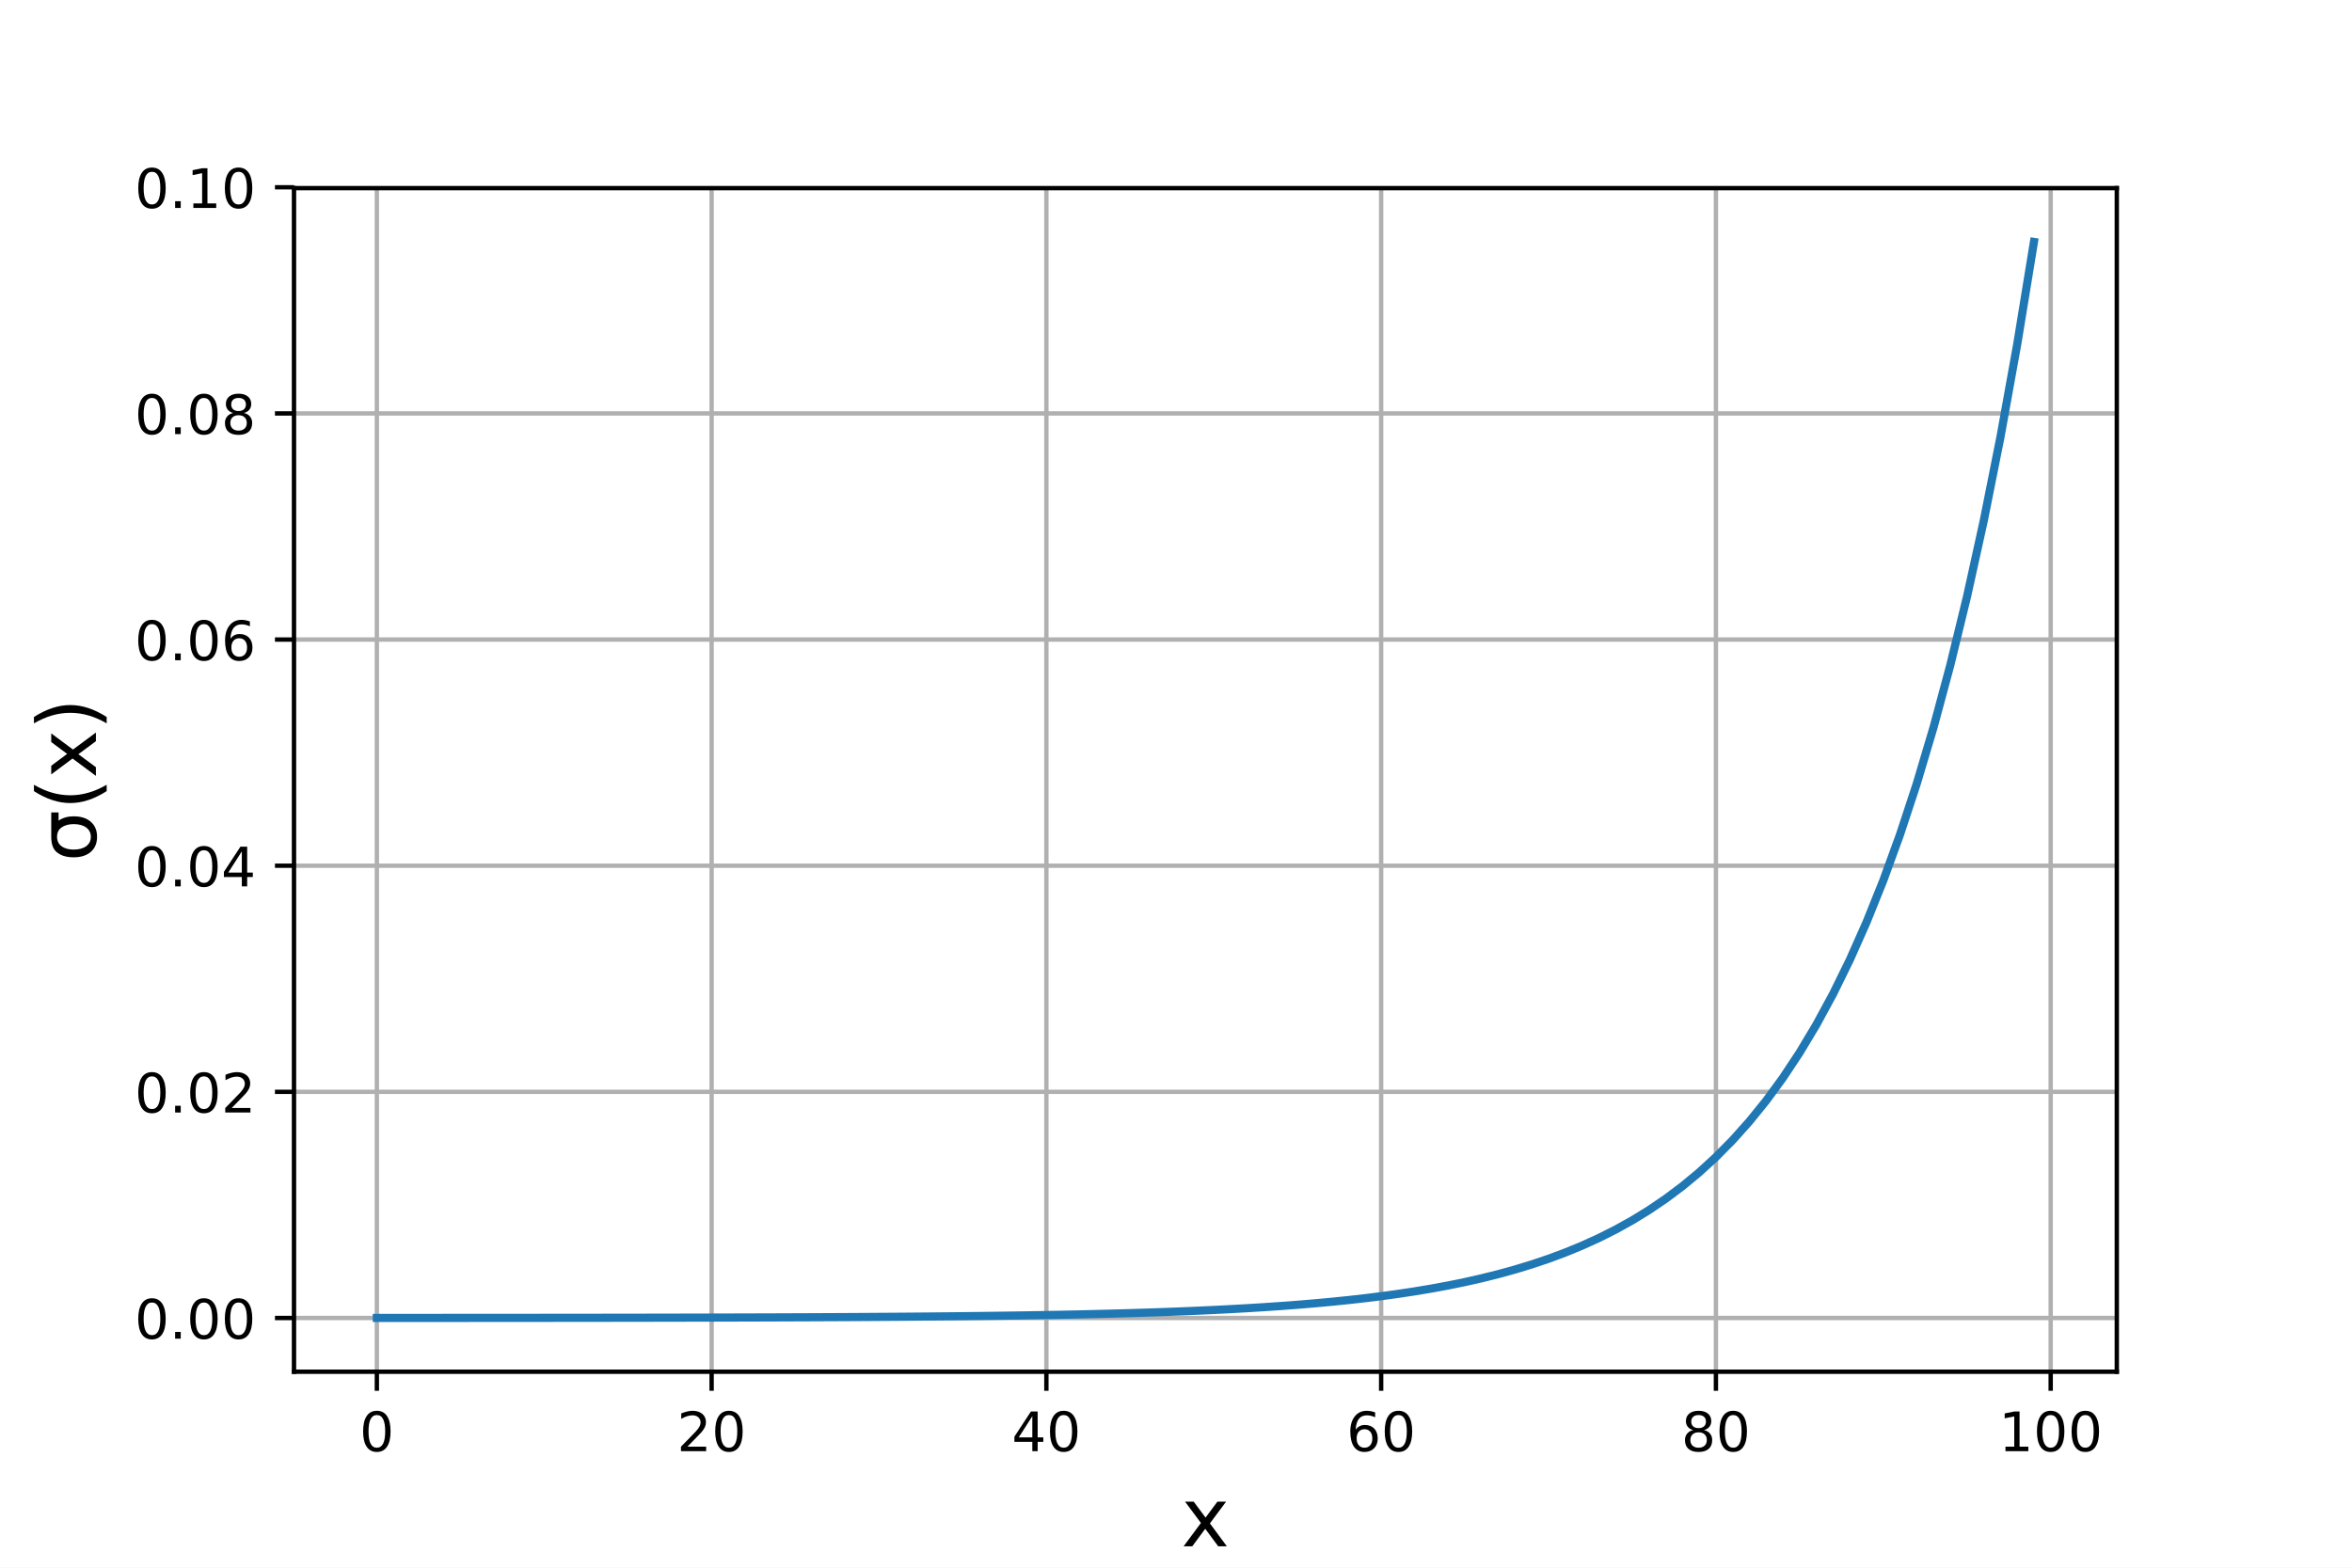
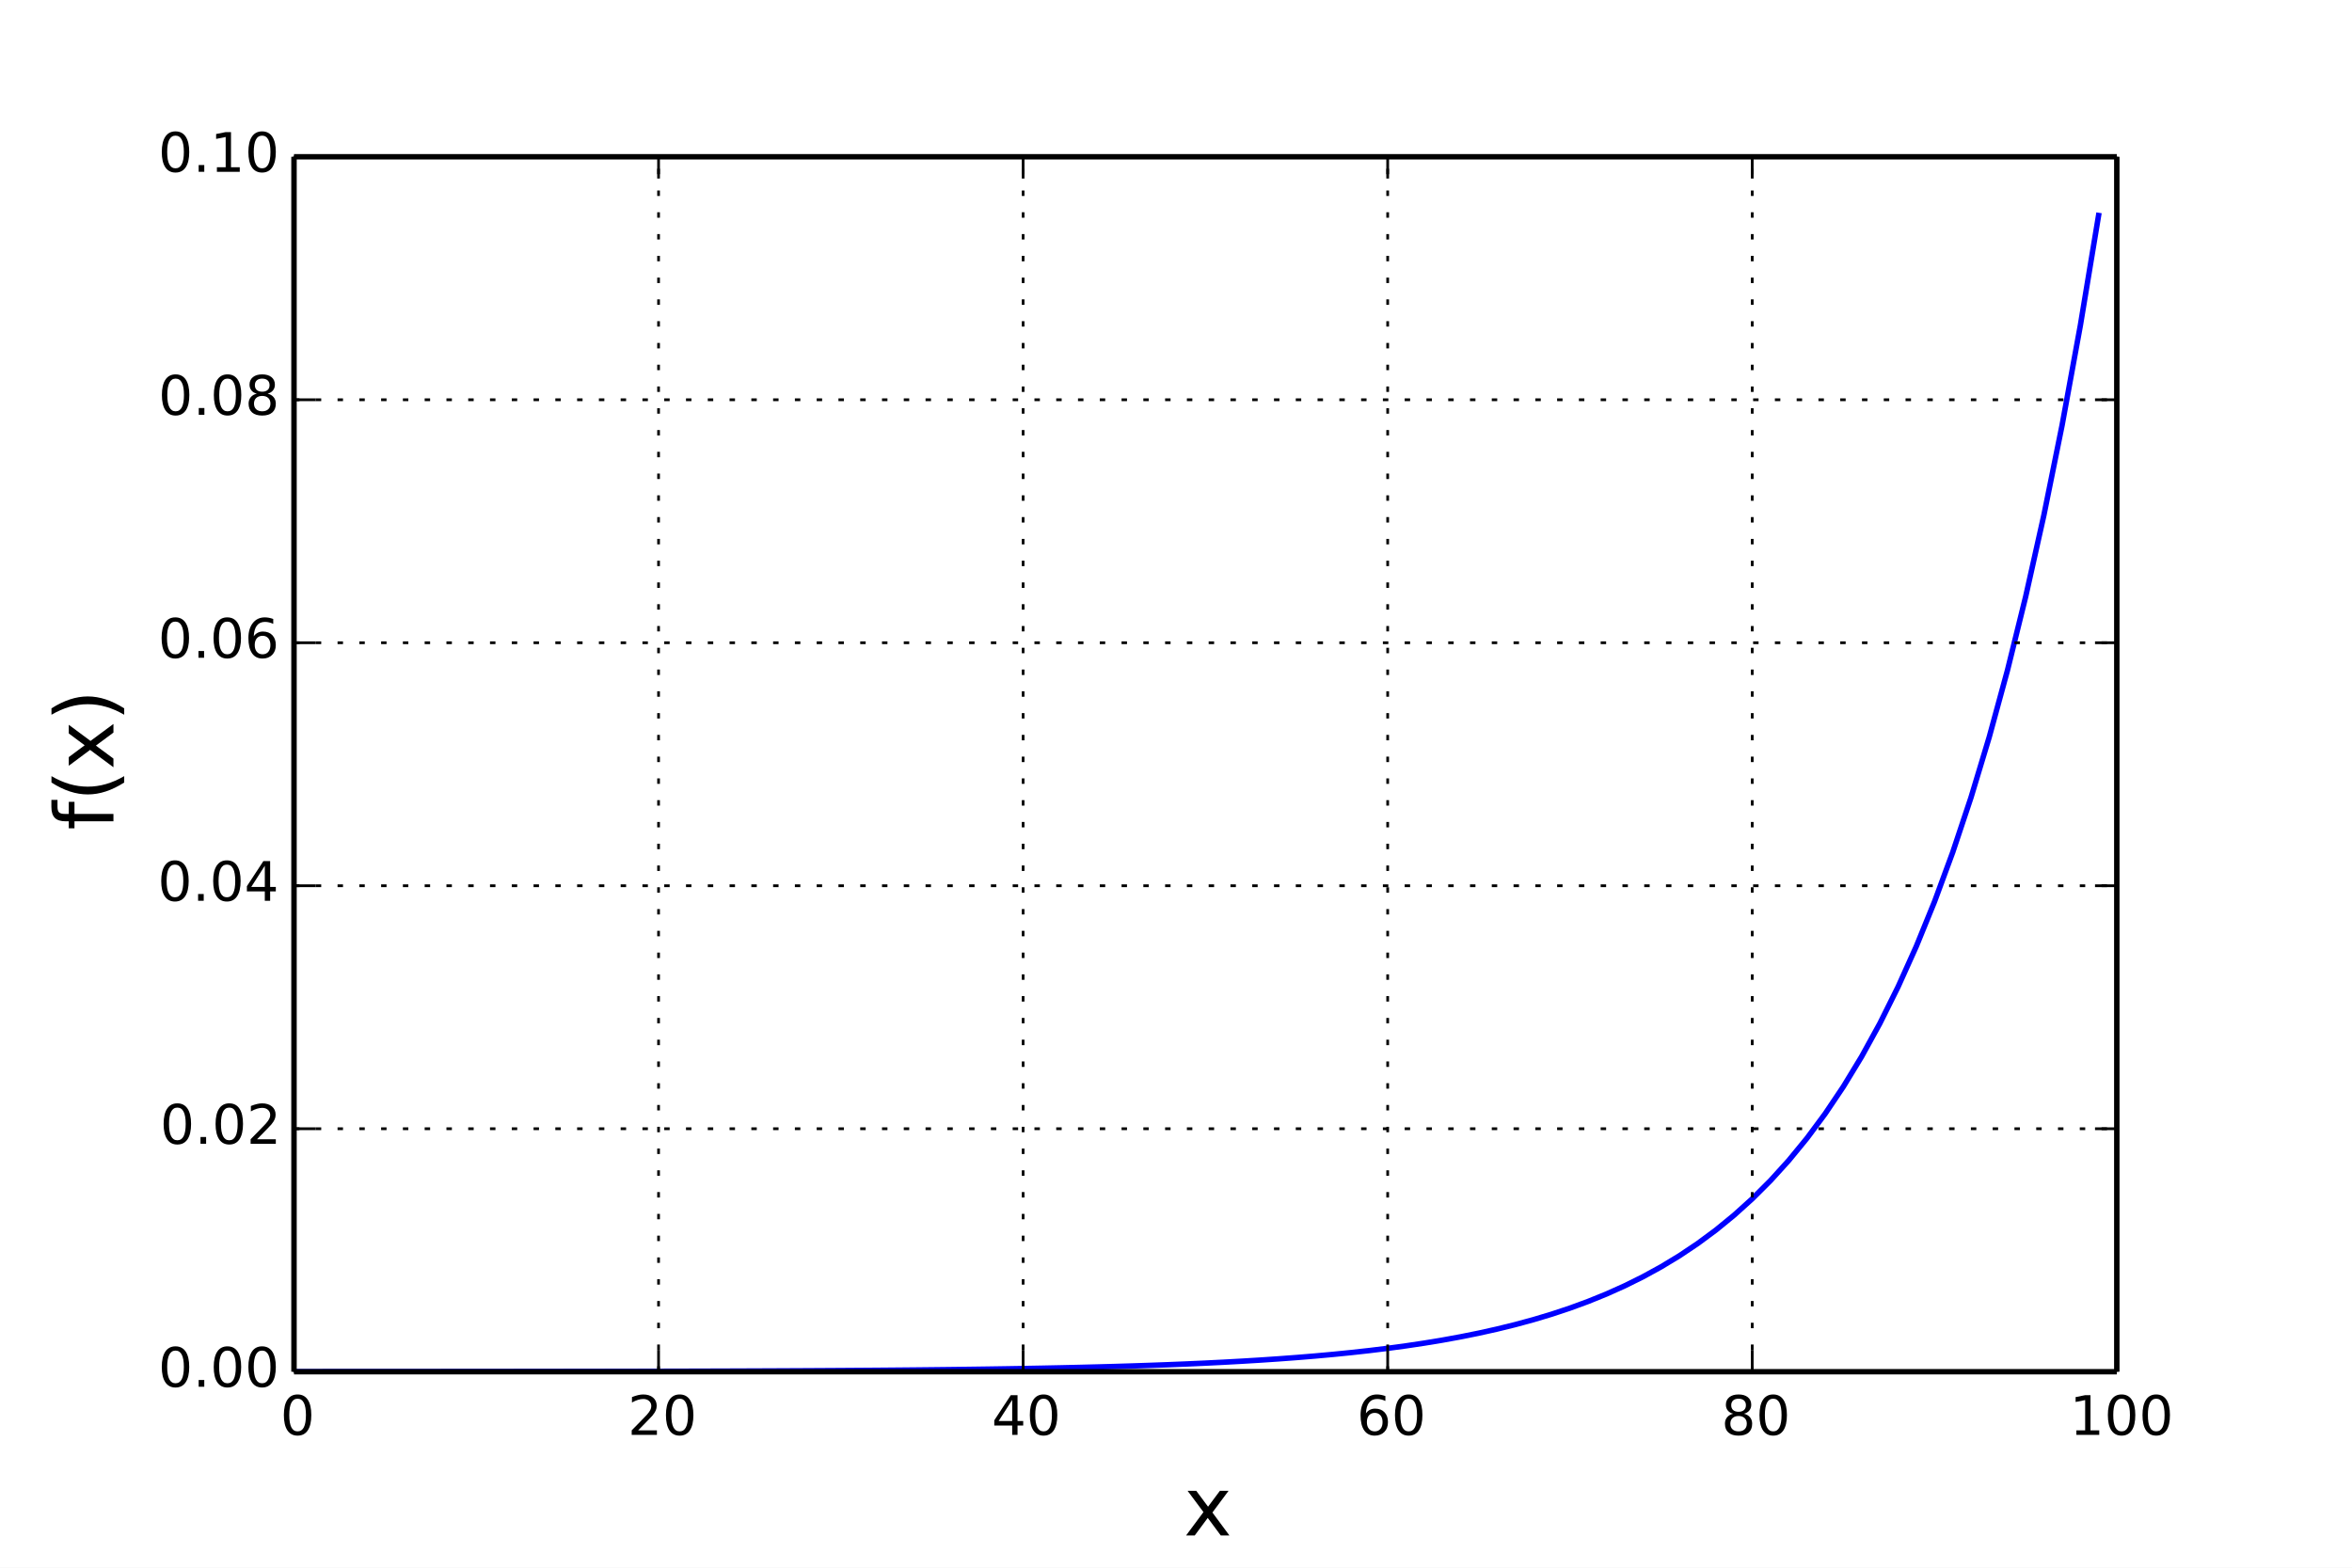
<svg xmlns="http://www.w3.org/2000/svg" xmlns:xlink="http://www.w3.org/1999/xlink" height="288pt" version="1.1" viewBox="0 0 432 288" width="432pt">
  <defs>
    <style type="text/css">
*{stroke-linecap:butt;stroke-linejoin:round;}
  </style>
  </defs>
  <g id="figure_1">
    <g id="patch_1">
-       <path d="M 0 288  L 432 288  L 432 0  L 0 0  z " style="fill:#ffffff;" />
+       <path d=" M0 288 L432 288 L432 0 L0 0 z " style="fill:#ffffff;" />
    </g>
    <g id="axes_1">
      <g id="patch_2">
-         <path d="M 54 252  L 388.8 252  L 388.8 34.56  L 54 34.56  z " style="fill:#ffffff;" />
+         <path d=" M54 252 L388.8 252 L388.8 28.8 L54 28.8 z " style="fill:#ffffff;" />
+       </g>
+       <g id="line2d_1">
+         <path clip-path="url(#p124b8dd147)" d=" M54 251.989 L57.348 251.988 L60.696 251.987 L64.044 251.986 L67.392 251.984 L70.74 251.982 L74.088 251.981 L77.436 251.979 L80.784 251.976 L84.132 251.974 L87.48 251.971 L90.828 251.968 L94.176 251.965 L97.524 251.961 L100.872 251.957 L104.22 251.952 L107.568 251.947 L110.916 251.942 L114.264 251.936 L117.612 251.929 L120.96 251.921 L124.308 251.913 L127.656 251.904 L131.004 251.894 L134.352 251.883 L137.7 251.87 L141.048 251.857 L144.396 251.841 L147.744 251.825 L151.092 251.806 L154.44 251.786 L157.788 251.763 L161.136 251.739 L164.484 251.711 L167.832 251.681 L171.18 251.647 L174.528 251.61 L177.876 251.569 L181.224 251.524 L184.572 251.473 L187.92 251.418 L191.268 251.357 L194.616 251.289 L197.964 251.215 L201.312 251.132 L204.66 251.041 L208.008 250.94 L211.356 250.828 L214.704 250.705 L218.052 250.569 L221.4 250.418 L224.748 250.252 L228.096 250.068 L231.444 249.865 L234.792 249.64 L238.14 249.392 L241.488 249.118 L244.836 248.815 L248.184 248.48 L251.532 248.11 L254.88 247.7 L258.228 247.248 L261.576 246.748 L264.924 246.196 L268.272 245.586 L271.62 244.911 L274.968 244.166 L278.316 243.342 L281.664 242.431 L285.012 241.425 L288.36 240.312 L291.708 239.083 L295.056 237.725 L298.404 236.223 L301.752 234.564 L305.1 232.73 L308.448 230.704 L311.796 228.464 L315.144 225.989 L318.492 223.253 L321.84 220.23 L325.188 216.888 L328.536 213.196 L331.884 209.115 L335.232 204.604 L338.58 199.62 L341.928 194.111 L345.276 188.023 L348.624 181.294 L351.972 173.858 L355.32 165.64 L358.668 156.557 L362.016 146.519 L365.364 135.426 L368.712 123.165 L372.06 109.616 L375.408 94.641 L378.756 78.091 L382.104 59.801 L385.452 39.587" style="fill:none;stroke:#0000ff;stroke-linecap:square;" />
      </g>
      <g id="matplotlib.axis_1">
        <g id="xtick_1">
-           <g id="line2d_1">
-             <path clip-path="url(#p8e37079df2)" d="M 69.218 252  L 69.218 34.56  " style="fill:none;stroke:#b0b0b0;stroke-linecap:square;stroke-width:0.8;" />
-           </g>
          <g id="line2d_2">
-             <defs>
-               <path d="M 0 0  L 0 3.5  " id="m88570acd3c" style="stroke:#000000;stroke-width:0.8;" />
-             </defs>
-             <g>
-               <use style="stroke:#000000;stroke-width:0.8;" x="69.218" xlink:href="#m88570acd3c" y="252" />
+             <path clip-path="url(#p124b8dd147)" d=" M54 252 L54 28.8" style="fill:none;stroke:#000000;stroke-dasharray:1,3;stroke-dashoffset:0.0;stroke-width:0.5;" />
+           </g>
+           <g id="line2d_3">
+             <defs>
+               <path d=" M0 0 L0 -4" id="mc7db9fdffb" style="stroke:#000000;stroke-width:0.5;" />
+             </defs>
+             <g>
+               <use style="stroke:#000000;stroke-width:0.5;" x="54.0" xlink:href="#mc7db9fdffb" y="252.0" />
+             </g>
+           </g>
+           <g id="line2d_4">
+             <defs>
+               <path d=" M0 0 L0 4" id="m5a7d422ac3" style="stroke:#000000;stroke-width:0.5;" />
+             </defs>
+             <g>
+               <use style="stroke:#000000;stroke-width:0.5;" x="54.0" xlink:href="#m5a7d422ac3" y="28.8" />
            </g>
          </g>
          <g id="text_1">
            <defs>
-               <path d="M 31.781 66.406  Q 24.172 66.406 20.328 58.906  Q 16.5 51.422 16.5 36.375  Q 16.5 21.391 20.328 13.891  Q 24.172 6.391 31.781 6.391  Q 39.453 6.391 43.281 13.891  Q 47.125 21.391 47.125 36.375  Q 47.125 51.422 43.281 58.906  Q 39.453 66.406 31.781 66.406  z M 31.781 74.219  Q 44.047 74.219 50.516 64.516  Q 56.984 54.828 56.984 36.375  Q 56.984 17.969 50.516 8.266  Q 44.047 -1.422 31.781 -1.422  Q 19.531 -1.422 13.062 8.266  Q 6.594 17.969 6.594 36.375  Q 6.594 54.828 13.062 64.516  Q 19.531 74.219 31.781 74.219  z " id="DejaVuSans-30" />
-             </defs>
-             <g transform="translate(66.03693 266.5984)scale(0.1 -0.1)">
+               <path d=" M31.781 66.406 Q24.172 66.406 20.328 58.906 Q16.5 51.422 16.5 36.375 Q16.5 21.391 20.328 13.891 Q24.172 6.391 31.781 6.391 Q39.453 6.391 43.281 13.891 Q47.125 21.391 47.125 36.375 Q47.125 51.422 43.281 58.906 Q39.453 66.406 31.781 66.406 M31.781 74.219 Q44.047 74.219 50.516 64.516 Q56.984 54.828 56.984 36.375 Q56.984 17.969 50.516 8.266 Q44.047 -1.422 31.781 -1.422 Q19.531 -1.422 13.062 8.266 Q6.594 17.969 6.594 36.375 Q6.594 54.828 13.062 64.516 Q19.531 74.219 31.781 74.219" id="DejaVuSans-30" />
+             </defs>
+             <g transform="translate(51.48047 263.5984)scale(0.1 -0.1)">
              <use xlink:href="#DejaVuSans-30" />
            </g>
          </g>
        </g>
        <g id="xtick_2">
-           <g id="line2d_3">
-             <path clip-path="url(#p8e37079df2)" d="M 130.706 252  L 130.706 34.56  " style="fill:none;stroke:#b0b0b0;stroke-linecap:square;stroke-width:0.8;" />
-           </g>
-           <g id="line2d_4">
-             <g>
-               <use style="stroke:#000000;stroke-width:0.8;" x="130.706" xlink:href="#m88570acd3c" y="252" />
+           <g id="line2d_5">
+             <path clip-path="url(#p124b8dd147)" d=" M120.96 252 L120.96 28.8" style="fill:none;stroke:#000000;stroke-dasharray:1,3;stroke-dashoffset:0.0;stroke-width:0.5;" />
+           </g>
+           <g id="line2d_6">
+             <g>
+               <use style="stroke:#000000;stroke-width:0.5;" x="120.96" xlink:href="#mc7db9fdffb" y="252.0" />
+             </g>
+           </g>
+           <g id="line2d_7">
+             <g>
+               <use style="stroke:#000000;stroke-width:0.5;" x="120.96" xlink:href="#m5a7d422ac3" y="28.8" />
            </g>
          </g>
          <g id="text_2">
            <defs>
-               <path d="M 19.188 8.297  L 53.609 8.297  L 53.609 0  L 7.328 0  L 7.328 8.297  Q 12.938 14.109 22.625 23.891  Q 32.328 33.688 34.812 36.531  Q 39.547 41.844 41.422 45.531  Q 43.312 49.219 43.312 52.781  Q 43.312 58.594 39.234 62.25  Q 35.156 65.922 28.609 65.922  Q 23.969 65.922 18.812 64.312  Q 13.672 62.703 7.812 59.422  L 7.812 69.391  Q 13.766 71.781 18.938 73  Q 24.125 74.219 28.422 74.219  Q 39.75 74.219 46.484 68.547  Q 53.219 62.891 53.219 53.422  Q 53.219 48.922 51.531 44.891  Q 49.859 40.875 45.406 35.406  Q 44.188 33.984 37.641 27.219  Q 31.109 20.453 19.188 8.297  z " id="DejaVuSans-32" />
-             </defs>
-             <g transform="translate(124.3433 266.5984)scale(0.1 -0.1)">
+               <path d=" M19.188 8.297 L53.609 8.297 L53.609 0 L7.328 0 L7.328 8.297 Q12.938 14.109 22.625 23.891 Q32.328 33.688 34.812 36.531 Q39.547 41.844 41.422 45.531 Q43.312 49.219 43.312 52.781 Q43.312 58.594 39.234 62.25 Q35.156 65.922 28.609 65.922 Q23.969 65.922 18.812 64.312 Q13.672 62.703 7.812 59.422 L7.812 69.391 Q13.766 71.781 18.938 73 Q24.125 74.219 28.422 74.219 Q39.75 74.219 46.484 68.547 Q53.219 62.891 53.219 53.422 Q53.219 48.922 51.531 44.891 Q49.859 40.875 45.406 35.406 Q44.188 33.984 37.641 27.219 Q31.109 20.453 19.188 8.297" id="DejaVuSans-32" />
+             </defs>
+             <g transform="translate(115.2959 263.5984)scale(0.1 -0.1)">
              <use xlink:href="#DejaVuSans-32" />
              <use x="63.623" xlink:href="#DejaVuSans-30" />
            </g>
          </g>
        </g>
        <g id="xtick_3">
-           <g id="line2d_5">
-             <path clip-path="url(#p8e37079df2)" d="M 192.193 252  L 192.193 34.56  " style="fill:none;stroke:#b0b0b0;stroke-linecap:square;stroke-width:0.8;" />
-           </g>
-           <g id="line2d_6">
-             <g>
-               <use style="stroke:#000000;stroke-width:0.8;" x="192.193" xlink:href="#m88570acd3c" y="252" />
+           <g id="line2d_8">
+             <path clip-path="url(#p124b8dd147)" d=" M187.92 252 L187.92 28.8" style="fill:none;stroke:#000000;stroke-dasharray:1,3;stroke-dashoffset:0.0;stroke-width:0.5;" />
+           </g>
+           <g id="line2d_9">
+             <g>
+               <use style="stroke:#000000;stroke-width:0.5;" x="187.92" xlink:href="#mc7db9fdffb" y="252.0" />
+             </g>
+           </g>
+           <g id="line2d_10">
+             <g>
+               <use style="stroke:#000000;stroke-width:0.5;" x="187.92" xlink:href="#m5a7d422ac3" y="28.8" />
            </g>
          </g>
          <g id="text_3">
            <defs>
-               <path d="M 37.797 64.312  L 12.891 25.391  L 37.797 25.391  z M 35.203 72.906  L 47.609 72.906  L 47.609 25.391  L 58.016 25.391  L 58.016 17.188  L 47.609 17.188  L 47.609 0  L 37.797 0  L 37.797 17.188  L 4.891 17.188  L 4.891 26.703  z " id="DejaVuSans-34" />
-             </defs>
-             <g transform="translate(185.8309 266.5984)scale(0.1 -0.1)">
+               <path d=" M37.797 64.312 L12.891 25.391 L37.797 25.391 z  M35.203 72.906 L47.609 72.906 L47.609 25.391 L58.016 25.391 L58.016 17.188 L47.609 17.188 L47.609 0 L37.797 0 L37.797 17.188 L4.891 17.188 L4.891 26.703 z " id="DejaVuSans-34" />
+             </defs>
+             <g transform="translate(182.1341 263.5984)scale(0.1 -0.1)">
              <use xlink:href="#DejaVuSans-34" />
              <use x="63.623" xlink:href="#DejaVuSans-30" />
            </g>
          </g>
        </g>
        <g id="xtick_4">
-           <g id="line2d_7">
-             <path clip-path="url(#p8e37079df2)" d="M 253.681 252  L 253.681 34.56  " style="fill:none;stroke:#b0b0b0;stroke-linecap:square;stroke-width:0.8;" />
-           </g>
-           <g id="line2d_8">
-             <g>
-               <use style="stroke:#000000;stroke-width:0.8;" x="253.681" xlink:href="#m88570acd3c" y="252" />
+           <g id="line2d_11">
+             <path clip-path="url(#p124b8dd147)" d=" M254.88 252 L254.88 28.8" style="fill:none;stroke:#000000;stroke-dasharray:1,3;stroke-dashoffset:0.0;stroke-width:0.5;" />
+           </g>
+           <g id="line2d_12">
+             <g>
+               <use style="stroke:#000000;stroke-width:0.5;" x="254.88" xlink:href="#mc7db9fdffb" y="252.0" />
+             </g>
+           </g>
+           <g id="line2d_13">
+             <g>
+               <use style="stroke:#000000;stroke-width:0.5;" x="254.88" xlink:href="#m5a7d422ac3" y="28.8" />
            </g>
          </g>
          <g id="text_4">
            <defs>
-               <path d="M 33.016 40.375  Q 26.375 40.375 22.484 35.828  Q 18.609 31.297 18.609 23.391  Q 18.609 15.531 22.484 10.953  Q 26.375 6.391 33.016 6.391  Q 39.656 6.391 43.531 10.953  Q 47.406 15.531 47.406 23.391  Q 47.406 31.297 43.531 35.828  Q 39.656 40.375 33.016 40.375  z M 52.594 71.297  L 52.594 62.312  Q 48.875 64.062 45.094 64.984  Q 41.312 65.922 37.594 65.922  Q 27.828 65.922 22.672 59.328  Q 17.531 52.734 16.797 39.406  Q 19.672 43.656 24.016 45.922  Q 28.375 48.188 33.594 48.188  Q 44.578 48.188 50.953 41.516  Q 57.328 34.859 57.328 23.391  Q 57.328 12.156 50.688 5.359  Q 44.047 -1.422 33.016 -1.422  Q 20.359 -1.422 13.672 8.266  Q 6.984 17.969 6.984 36.375  Q 6.984 53.656 15.188 63.938  Q 23.391 74.219 37.203 74.219  Q 40.922 74.219 44.703 73.484  Q 48.484 72.75 52.594 71.297  z " id="DejaVuSans-36" />
-             </defs>
-             <g transform="translate(247.3185 266.5984)scale(0.1 -0.1)">
+               <path d=" M33.016 40.375 Q26.375 40.375 22.484 35.828 Q18.609 31.297 18.609 23.391 Q18.609 15.531 22.484 10.953 Q26.375 6.391 33.016 6.391 Q39.656 6.391 43.531 10.953 Q47.406 15.531 47.406 23.391 Q47.406 31.297 43.531 35.828 Q39.656 40.375 33.016 40.375 M52.594 71.297 L52.594 62.312 Q48.875 64.062 45.094 64.984 Q41.312 65.922 37.594 65.922 Q27.828 65.922 22.672 59.328 Q17.531 52.734 16.797 39.406 Q19.672 43.656 24.016 45.922 Q28.375 48.188 33.594 48.188 Q44.578 48.188 50.953 41.516 Q57.328 34.859 57.328 23.391 Q57.328 12.156 50.688 5.359 Q44.047 -1.422 33.016 -1.422 Q20.359 -1.422 13.672 8.266 Q6.984 17.969 6.984 36.375 Q6.984 53.656 15.188 63.938 Q23.391 74.219 37.203 74.219 Q40.922 74.219 44.703 73.484 Q48.484 72.75 52.594 71.297" id="DejaVuSans-36" />
+             </defs>
+             <g transform="translate(249.1987 263.5984)scale(0.1 -0.1)">
              <use xlink:href="#DejaVuSans-36" />
              <use x="63.623" xlink:href="#DejaVuSans-30" />
            </g>
          </g>
        </g>
        <g id="xtick_5">
-           <g id="line2d_9">
-             <path clip-path="url(#p8e37079df2)" d="M 315.169 252  L 315.169 34.56  " style="fill:none;stroke:#b0b0b0;stroke-linecap:square;stroke-width:0.8;" />
-           </g>
-           <g id="line2d_10">
-             <g>
-               <use style="stroke:#000000;stroke-width:0.8;" x="315.169" xlink:href="#m88570acd3c" y="252" />
+           <g id="line2d_14">
+             <path clip-path="url(#p124b8dd147)" d=" M321.84 252 L321.84 28.8" style="fill:none;stroke:#000000;stroke-dasharray:1,3;stroke-dashoffset:0.0;stroke-width:0.5;" />
+           </g>
+           <g id="line2d_15">
+             <g>
+               <use style="stroke:#000000;stroke-width:0.5;" x="321.84" xlink:href="#mc7db9fdffb" y="252.0" />
+             </g>
+           </g>
+           <g id="line2d_16">
+             <g>
+               <use style="stroke:#000000;stroke-width:0.5;" x="321.84" xlink:href="#m5a7d422ac3" y="28.8" />
            </g>
          </g>
          <g id="text_5">
            <defs>
-               <path d="M 31.781 34.625  Q 24.75 34.625 20.719 30.859  Q 16.703 27.094 16.703 20.516  Q 16.703 13.922 20.719 10.156  Q 24.75 6.391 31.781 6.391  Q 38.812 6.391 42.859 10.172  Q 46.922 13.969 46.922 20.516  Q 46.922 27.094 42.891 30.859  Q 38.875 34.625 31.781 34.625  z M 21.922 38.812  Q 15.578 40.375 12.031 44.719  Q 8.5 49.078 8.5 55.328  Q 8.5 64.062 14.719 69.141  Q 20.953 74.219 31.781 74.219  Q 42.672 74.219 48.875 69.141  Q 55.078 64.062 55.078 55.328  Q 55.078 49.078 51.531 44.719  Q 48 40.375 41.703 38.812  Q 48.828 37.156 52.797 32.312  Q 56.781 27.484 56.781 20.516  Q 56.781 9.906 50.312 4.234  Q 43.844 -1.422 31.781 -1.422  Q 19.734 -1.422 13.25 4.234  Q 6.781 9.906 6.781 20.516  Q 6.781 27.484 10.781 32.312  Q 14.797 37.156 21.922 38.812  z M 18.312 54.391  Q 18.312 48.734 21.844 45.562  Q 25.391 42.391 31.781 42.391  Q 38.141 42.391 41.719 45.562  Q 45.312 48.734 45.312 54.391  Q 45.312 60.062 41.719 63.234  Q 38.141 66.406 31.781 66.406  Q 25.391 66.406 21.844 63.234  Q 18.312 60.062 18.312 54.391  z " id="DejaVuSans-38" />
-             </defs>
-             <g transform="translate(308.8061 266.5984)scale(0.1 -0.1)">
+               <path d=" M31.781 34.625 Q24.75 34.625 20.719 30.859 Q16.703 27.094 16.703 20.516 Q16.703 13.922 20.719 10.156 Q24.75 6.391 31.781 6.391 Q38.812 6.391 42.859 10.172 Q46.922 13.969 46.922 20.516 Q46.922 27.094 42.891 30.859 Q38.875 34.625 31.781 34.625 M21.922 38.812 Q15.578 40.375 12.031 44.719 Q8.5 49.078 8.5 55.328 Q8.5 64.062 14.719 69.141 Q20.953 74.219 31.781 74.219 Q42.672 74.219 48.875 69.141 Q55.078 64.062 55.078 55.328 Q55.078 49.078 51.531 44.719 Q48 40.375 41.703 38.812 Q48.828 37.156 52.797 32.312 Q56.781 27.484 56.781 20.516 Q56.781 9.906 50.312 4.234 Q43.844 -1.422 31.781 -1.422 Q19.734 -1.422 13.25 4.234 Q6.781 9.906 6.781 20.516 Q6.781 27.484 10.781 32.312 Q14.797 37.156 21.922 38.812 M18.312 54.391 Q18.312 48.734 21.844 45.562 Q25.391 42.391 31.781 42.391 Q38.141 42.391 41.719 45.562 Q45.312 48.734 45.312 54.391 Q45.312 60.062 41.719 63.234 Q38.141 66.406 31.781 66.406 Q25.391 66.406 21.844 63.234 Q18.312 60.062 18.312 54.391" id="DejaVuSans-38" />
+             </defs>
+             <g transform="translate(316.1486 263.5984)scale(0.1 -0.1)">
              <use xlink:href="#DejaVuSans-38" />
              <use x="63.623" xlink:href="#DejaVuSans-30" />
            </g>
          </g>
        </g>
        <g id="xtick_6">
-           <g id="line2d_11">
-             <path clip-path="url(#p8e37079df2)" d="M 376.656 252  L 376.656 34.56  " style="fill:none;stroke:#b0b0b0;stroke-linecap:square;stroke-width:0.8;" />
-           </g>
-           <g id="line2d_12">
-             <g>
-               <use style="stroke:#000000;stroke-width:0.8;" x="376.656" xlink:href="#m88570acd3c" y="252" />
+           <g id="line2d_17">
+             <path clip-path="url(#p124b8dd147)" d=" M388.8 252 L388.8 28.8" style="fill:none;stroke:#000000;stroke-dasharray:1,3;stroke-dashoffset:0.0;stroke-width:0.5;" />
+           </g>
+           <g id="line2d_18">
+             <g>
+               <use style="stroke:#000000;stroke-width:0.5;" x="388.8" xlink:href="#mc7db9fdffb" y="252.0" />
+             </g>
+           </g>
+           <g id="line2d_19">
+             <g>
+               <use style="stroke:#000000;stroke-width:0.5;" x="388.8" xlink:href="#m5a7d422ac3" y="28.8" />
            </g>
          </g>
          <g id="text_6">
            <defs>
-               <path d="M 12.406 8.297  L 28.516 8.297  L 28.516 63.922  L 10.984 60.406  L 10.984 69.391  L 28.422 72.906  L 38.281 72.906  L 38.281 8.297  L 54.391 8.297  L 54.391 0  L 12.406 0  z " id="DejaVuSans-31" />
-             </defs>
-             <g transform="translate(367.1124 266.5984)scale(0.1 -0.1)">
+               <path d=" M12.406 8.297 L28.516 8.297 L28.516 63.922 L10.984 60.406 L10.984 69.391 L28.422 72.906 L38.281 72.906 L38.281 8.297 L54.391 8.297 L54.391 0 L12.406 0 z " id="DejaVuSans-31" />
+             </defs>
+             <g transform="translate(380.1375 263.5984)scale(0.1 -0.1)">
              <use xlink:href="#DejaVuSans-31" />
              <use x="63.623" xlink:href="#DejaVuSans-30" />
              <use x="127.246" xlink:href="#DejaVuSans-30" />
            </g>
          </g>
        </g>
        <g id="text_7">
          <defs>
-             <path d="M 54.891 54.688  L 35.109 28.078  L 55.906 0  L 45.312 0  L 29.391 21.484  L 13.484 0  L 2.875 0  L 24.125 28.609  L 4.688 54.688  L 15.281 54.688  L 29.781 35.203  L 44.281 54.688  z " id="DejaVuSans-78" />
+             <path d=" M54.891 54.688 L35.109 28.078 L55.906 0 L45.312 0 L29.391 21.484 L13.484 0 L2.875 0 L24.125 28.609 L4.688 54.688 L15.281 54.688 L29.781 35.203 L44.281 54.688 z " id="DejaVuSans-78" />
          </defs>
-           <g transform="translate(216.9609 284.0758)scale(0.15 -0.15)">
+           <g transform="translate(217.4227 282.0758)scale(0.15 -0.15)">
            <use xlink:href="#DejaVuSans-78" />
          </g>
        </g>
      </g>
      <g id="matplotlib.axis_2">
        <g id="ytick_1">
-           <g id="line2d_13">
-             <path clip-path="url(#p8e37079df2)" d="M 54 242.126  L 388.8 242.126  " style="fill:none;stroke:#b0b0b0;stroke-linecap:square;stroke-width:0.8;" />
-           </g>
-           <g id="line2d_14">
-             <defs>
-               <path d="M 0 0  L -3.5 0  " id="m39c1d3a10d" style="stroke:#000000;stroke-width:0.8;" />
-             </defs>
-             <g>
-               <use style="stroke:#000000;stroke-width:0.8;" x="54" xlink:href="#m39c1d3a10d" y="242.126" />
+           <g id="line2d_20">
+             <path clip-path="url(#p124b8dd147)" d=" M54 252 L388.8 252" style="fill:none;stroke:#000000;stroke-dasharray:1,3;stroke-dashoffset:0.0;stroke-width:0.5;" />
+           </g>
+           <g id="line2d_21">
+             <defs>
+               <path d=" M0 0 L4 0" id="md7965d1ba0" style="stroke:#000000;stroke-width:0.5;" />
+             </defs>
+             <g>
+               <use style="stroke:#000000;stroke-width:0.5;" x="54.0" xlink:href="#md7965d1ba0" y="252.0" />
+             </g>
+           </g>
+           <g id="line2d_22">
+             <defs>
+               <path d=" M0 0 L-4 0" id="md9a1c1a7cd" style="stroke:#000000;stroke-width:0.5;" />
+             </defs>
+             <g>
+               <use style="stroke:#000000;stroke-width:0.5;" x="388.8" xlink:href="#md9a1c1a7cd" y="252.0" />
            </g>
          </g>
          <g id="text_8">
            <defs>
-               <path d="M 10.688 12.406  L 21 12.406  L 21 0  L 10.688 0  z " id="DejaVuSans-2e" />
-             </defs>
-             <g transform="translate(24.73438 245.9255)scale(0.1 -0.1)">
+               <path d=" M10.688 12.406 L21 12.406 L21 0 L10.688 0 z " id="DejaVuSans-2e" />
+             </defs>
+             <g transform="translate(29.05781 254.7594)scale(0.1 -0.1)">
              <use xlink:href="#DejaVuSans-30" />
              <use x="63.623" xlink:href="#DejaVuSans-2e" />
              <use x="95.41" xlink:href="#DejaVuSans-30" />
              <use x="159.033" xlink:href="#DejaVuSans-30" />
            </g>
          </g>
        </g>
        <g id="ytick_2">
-           <g id="line2d_15">
-             <path clip-path="url(#p8e37079df2)" d="M 54 200.582  L 388.8 200.582  " style="fill:none;stroke:#b0b0b0;stroke-linecap:square;stroke-width:0.8;" />
-           </g>
-           <g id="line2d_16">
-             <g>
-               <use style="stroke:#000000;stroke-width:0.8;" x="54" xlink:href="#m39c1d3a10d" y="200.582" />
+           <g id="line2d_23">
+             <path clip-path="url(#p124b8dd147)" d=" M54 207.36 L388.8 207.36" style="fill:none;stroke:#000000;stroke-dasharray:1,3;stroke-dashoffset:0.0;stroke-width:0.5;" />
+           </g>
+           <g id="line2d_24">
+             <g>
+               <use style="stroke:#000000;stroke-width:0.5;" x="54.0" xlink:href="#md7965d1ba0" y="207.36" />
+             </g>
+           </g>
+           <g id="line2d_25">
+             <g>
+               <use style="stroke:#000000;stroke-width:0.5;" x="388.8" xlink:href="#md9a1c1a7cd" y="207.36" />
            </g>
          </g>
          <g id="text_9">
-             <g transform="translate(24.73438 204.3811)scale(0.1 -0.1)">
+             <g transform="translate(29.39531 210.1194)scale(0.1 -0.1)">
              <use xlink:href="#DejaVuSans-30" />
              <use x="63.623" xlink:href="#DejaVuSans-2e" />
              <use x="95.41" xlink:href="#DejaVuSans-30" />
              <use x="159.033" xlink:href="#DejaVuSans-32" />
            </g>
          </g>
        </g>
        <g id="ytick_3">
-           <g id="line2d_17">
-             <path clip-path="url(#p8e37079df2)" d="M 54 159.037  L 388.8 159.037  " style="fill:none;stroke:#b0b0b0;stroke-linecap:square;stroke-width:0.8;" />
-           </g>
-           <g id="line2d_18">
-             <g>
-               <use style="stroke:#000000;stroke-width:0.8;" x="54" xlink:href="#m39c1d3a10d" y="159.037" />
+           <g id="line2d_26">
+             <path clip-path="url(#p124b8dd147)" d=" M54 162.72 L388.8 162.72" style="fill:none;stroke:#000000;stroke-dasharray:1,3;stroke-dashoffset:0.0;stroke-width:0.5;" />
+           </g>
+           <g id="line2d_27">
+             <g>
+               <use style="stroke:#000000;stroke-width:0.5;" x="54.0" xlink:href="#md7965d1ba0" y="162.72" />
+             </g>
+           </g>
+           <g id="line2d_28">
+             <g>
+               <use style="stroke:#000000;stroke-width:0.5;" x="388.8" xlink:href="#md9a1c1a7cd" y="162.72" />
            </g>
          </g>
          <g id="text_10">
-             <g transform="translate(24.73438 162.8367)scale(0.1 -0.1)">
+             <g transform="translate(28.95469 165.4794)scale(0.1 -0.1)">
              <use xlink:href="#DejaVuSans-30" />
              <use x="63.623" xlink:href="#DejaVuSans-2e" />
              <use x="95.41" xlink:href="#DejaVuSans-30" />
              <use x="159.033" xlink:href="#DejaVuSans-34" />
            </g>
          </g>
        </g>
        <g id="ytick_4">
-           <g id="line2d_19">
-             <path clip-path="url(#p8e37079df2)" d="M 54 117.493  L 388.8 117.493  " style="fill:none;stroke:#b0b0b0;stroke-linecap:square;stroke-width:0.8;" />
-           </g>
-           <g id="line2d_20">
-             <g>
-               <use style="stroke:#000000;stroke-width:0.8;" x="54" xlink:href="#m39c1d3a10d" y="117.493" />
+           <g id="line2d_29">
+             <path clip-path="url(#p124b8dd147)" d=" M54 118.08 L388.8 118.08" style="fill:none;stroke:#000000;stroke-dasharray:1,3;stroke-dashoffset:0.0;stroke-width:0.5;" />
+           </g>
+           <g id="line2d_30">
+             <g>
+               <use style="stroke:#000000;stroke-width:0.5;" x="54.0" xlink:href="#md7965d1ba0" y="118.08" />
+             </g>
+           </g>
+           <g id="line2d_31">
+             <g>
+               <use style="stroke:#000000;stroke-width:0.5;" x="388.8" xlink:href="#md9a1c1a7cd" y="118.08" />
            </g>
          </g>
          <g id="text_11">
-             <g transform="translate(24.73438 121.2923)scale(0.1 -0.1)">
+             <g transform="translate(29.02344 120.8394)scale(0.1 -0.1)">
              <use xlink:href="#DejaVuSans-30" />
              <use x="63.623" xlink:href="#DejaVuSans-2e" />
              <use x="95.41" xlink:href="#DejaVuSans-30" />
              <use x="159.033" xlink:href="#DejaVuSans-36" />
            </g>
          </g>
        </g>
        <g id="ytick_5">
-           <g id="line2d_21">
-             <path clip-path="url(#p8e37079df2)" d="M 54 75.949  L 388.8 75.949  " style="fill:none;stroke:#b0b0b0;stroke-linecap:square;stroke-width:0.8;" />
-           </g>
-           <g id="line2d_22">
-             <g>
-               <use style="stroke:#000000;stroke-width:0.8;" x="54" xlink:href="#m39c1d3a10d" y="75.949" />
+           <g id="line2d_32">
+             <path clip-path="url(#p124b8dd147)" d=" M54 73.44 L388.8 73.44" style="fill:none;stroke:#000000;stroke-dasharray:1,3;stroke-dashoffset:0.0;stroke-width:0.5;" />
+           </g>
+           <g id="line2d_33">
+             <g>
+               <use style="stroke:#000000;stroke-width:0.5;" x="54.0" xlink:href="#md7965d1ba0" y="73.44" />
+             </g>
+           </g>
+           <g id="line2d_34">
+             <g>
+               <use style="stroke:#000000;stroke-width:0.5;" x="388.8" xlink:href="#md9a1c1a7cd" y="73.44" />
            </g>
          </g>
          <g id="text_12">
-             <g transform="translate(24.73438 79.74786)scale(0.1 -0.1)">
+             <g transform="translate(29.07812 76.19938)scale(0.1 -0.1)">
              <use xlink:href="#DejaVuSans-30" />
              <use x="63.623" xlink:href="#DejaVuSans-2e" />
              <use x="95.41" xlink:href="#DejaVuSans-30" />
              <use x="159.033" xlink:href="#DejaVuSans-38" />
            </g>
          </g>
        </g>
        <g id="ytick_6">
-           <g id="line2d_23">
-             <path clip-path="url(#p8e37079df2)" d="M 54 34.404  L 388.8 34.404  " style="fill:none;stroke:#b0b0b0;stroke-linecap:square;stroke-width:0.8;" />
-           </g>
-           <g id="line2d_24">
-             <g>
-               <use style="stroke:#000000;stroke-width:0.8;" x="54" xlink:href="#m39c1d3a10d" y="34.404" />
+           <g id="line2d_35">
+             <path clip-path="url(#p124b8dd147)" d=" M54 28.8 L388.8 28.8" style="fill:none;stroke:#000000;stroke-dasharray:1,3;stroke-dashoffset:0.0;stroke-width:0.5;" />
+           </g>
+           <g id="line2d_36">
+             <g>
+               <use style="stroke:#000000;stroke-width:0.5;" x="54.0" xlink:href="#md7965d1ba0" y="28.8" />
+             </g>
+           </g>
+           <g id="line2d_37">
+             <g>
+               <use style="stroke:#000000;stroke-width:0.5;" x="388.8" xlink:href="#md9a1c1a7cd" y="28.8" />
            </g>
          </g>
          <g id="text_13">
-             <g transform="translate(24.73438 38.20345)scale(0.1 -0.1)">
+             <g transform="translate(29.05781 31.55937)scale(0.1 -0.1)">
              <use xlink:href="#DejaVuSans-30" />
              <use x="63.623" xlink:href="#DejaVuSans-2e" />
              <use x="95.41" xlink:href="#DejaVuSans-31" />
              <use x="159.033" xlink:href="#DejaVuSans-30" />
            </g>
          </g>
        </g>
        <g id="text_14">
          <defs>
-             <path d="M 30.609 47.562  Q 23.188 47.562 19.188 42.188  Q 14.984 36.578 14.984 27.297  Q 14.984 17.484 19.156 11.844  Q 23.344 6.203 30.609 6.203  Q 37.797 6.203 41.984 11.859  Q 46.188 17.531 46.188 27.297  Q 46.188 36.234 42 42.188  Q 38.141 47.562 30.609 47.562  z M 30.609 54.688  L 60.453 54.688  L 60.453 45.703  L 50.391 45.703  Q 55.719 38.094 55.719 27.297  Q 55.719 13.875 49.031 6.25  Q 42.328 -1.422 30.609 -1.422  Q 18.844 -1.422 12.203 6.25  Q 5.516 13.875 5.516 27.297  Q 5.516 40.828 12.203 48.391  Q 17.719 54.688 30.609 54.688  z " id="DejaVuSans-3c3" />
-             <path d="M 31 75.875  Q 24.469 64.656 21.281 53.656  Q 18.109 42.672 18.109 31.391  Q 18.109 20.125 21.312 9.062  Q 24.516 -2 31 -13.188  L 23.188 -13.188  Q 15.875 -1.703 12.234 9.375  Q 8.594 20.453 8.594 31.391  Q 8.594 42.281 12.203 53.312  Q 15.828 64.359 23.188 75.875  z " id="DejaVuSans-28" />
-             <path d="M 8.016 75.875  L 15.828 75.875  Q 23.141 64.359 26.781 53.312  Q 30.422 42.281 30.422 31.391  Q 30.422 20.453 26.781 9.375  Q 23.141 -1.703 15.828 -13.188  L 8.016 -13.188  Q 14.5 -2 17.703 9.062  Q 20.906 20.125 20.906 31.391  Q 20.906 42.672 17.703 53.656  Q 14.5 64.656 8.016 75.875  z " id="DejaVuSans-29" />
+             <path d=" M37.109 75.984 L37.109 68.5 L28.516 68.5 Q23.688 68.5 21.797 66.547 Q19.922 64.594 19.922 59.516 L19.922 54.688 L34.719 54.688 L34.719 47.703 L19.922 47.703 L19.922 0 L10.891 0 L10.891 47.703 L2.297 47.703 L2.297 54.688 L10.891 54.688 L10.891 58.5 Q10.891 67.625 15.141 71.797 Q19.391 75.984 28.609 75.984 z " id="DejaVuSans-66" />
+             <path d=" M8.016 75.875 L15.828 75.875 Q23.141 64.359 26.781 53.312 Q30.422 42.281 30.422 31.391 Q30.422 20.453 26.781 9.375 Q23.141 -1.703 15.828 -13.188 L8.016 -13.188 Q14.5 -2 17.703 9.062 Q20.906 20.125 20.906 31.391 Q20.906 42.672 17.703 53.656 Q14.5 64.656 8.016 75.875" id="DejaVuSans-29" />
+             <path d=" M31 75.875 Q24.469 64.656 21.281 53.656 Q18.109 42.672 18.109 31.391 Q18.109 20.125 21.312 9.062 Q24.516 -2 31 -13.188 L23.188 -13.188 Q15.875 -1.703 12.234 9.375 Q8.594 20.453 8.594 31.391 Q8.594 42.281 12.203 53.312 Q15.828 64.359 23.188 75.875 z " id="DejaVuSans-28" />
          </defs>
-           <g transform="translate(17.61484 158.3245)rotate(-90)scale(0.15 -0.15)">
-             <use xlink:href="#DejaVuSans-3c3" />
-             <use x="63.379" xlink:href="#DejaVuSans-28" />
-             <use x="102.393" xlink:href="#DejaVuSans-78" />
-             <use x="161.572" xlink:href="#DejaVuSans-29" />
-           </g>
-         </g>
-       </g>
-       <g id="line2d_25">
-         <path clip-path="url(#p8e37079df2)" d="M 69.218 242.116  L 72.293 242.115  L 75.367 242.114  L 78.441 242.113  L 81.516 242.111  L 84.59 242.11  L 87.664 242.108  L 90.739 242.106  L 93.813 242.104  L 96.888 242.102  L 99.962 242.099  L 103.036 242.096  L 106.111 242.093  L 109.185 242.09  L 112.26 242.086  L 115.334 242.082  L 118.408 242.077  L 121.483 242.072  L 124.557 242.066  L 127.631 242.06  L 130.706 242.053  L 133.78 242.045  L 136.855 242.037  L 139.929 242.027  L 143.003 242.017  L 146.078 242.005  L 149.152 241.993  L 152.226 241.979  L 155.301 241.963  L 158.375 241.946  L 161.45 241.927  L 164.524 241.906  L 167.598 241.883  L 170.673 241.857  L 173.747 241.829  L 176.821 241.798  L 179.896 241.763  L 182.97 241.725  L 186.045 241.683  L 189.119 241.636  L 192.193 241.585  L 195.268 241.528  L 198.342 241.465  L 201.417 241.395  L 204.491 241.318  L 207.565 241.233  L 210.64 241.14  L 213.714 241.036  L 216.788 240.921  L 219.863 240.794  L 222.937 240.654  L 226.012 240.499  L 229.086 240.328  L 232.16 240.139  L 235.235 239.93  L 238.309 239.699  L 241.383 239.444  L 244.458 239.162  L 247.532 238.85  L 250.607 238.506  L 253.681 238.125  L 256.755 237.704  L 259.83 237.239  L 262.904 236.725  L 265.979 236.157  L 269.053 235.529  L 272.127 234.835  L 275.202 234.068  L 278.276 233.221  L 281.35 232.284  L 284.425 231.249  L 287.499 230.105  L 290.574 228.841  L 293.648 227.444  L 296.722 225.9  L 299.797 224.193  L 302.871 222.307  L 305.945 220.222  L 309.02 217.919  L 312.094 215.373  L 315.169 212.559  L 318.243 209.45  L 321.317 206.013  L 324.392 202.215  L 327.466 198.017  L 330.54 193.378  L 333.615 188.251  L 336.689 182.585  L 339.764 176.323  L 342.838 169.403  L 345.912 161.755  L 348.987 153.302  L 352.061 143.96  L 355.136 133.636  L 358.21 122.226  L 361.284 109.616  L 364.359 95.679  L 367.433 80.277  L 370.507 63.256  L 373.582 44.444  " style="fill:none;stroke:#1f77b4;stroke-linecap:square;stroke-width:1.5;" />
+           <g transform="translate(20.83516 152.5148)rotate(-90.0)scale(0.15 -0.15)">
+             <use xlink:href="#DejaVuSans-66" />
+             <use x="35.205" xlink:href="#DejaVuSans-28" />
+             <use x="74.219" xlink:href="#DejaVuSans-78" />
+             <use x="133.398" xlink:href="#DejaVuSans-29" />
+           </g>
+         </g>
      </g>
      <g id="patch_3">
-         <path d="M 54 252  L 54 34.56  " style="fill:none;stroke:#000000;stroke-linecap:square;stroke-linejoin:miter;stroke-width:0.8;" />
+         <path d=" M54 252 L54 28.8" style="fill:none;stroke:#000000;" />
      </g>
      <g id="patch_4">
-         <path d="M 388.8 252  L 388.8 34.56  " style="fill:none;stroke:#000000;stroke-linecap:square;stroke-linejoin:miter;stroke-width:0.8;" />
+         <path d=" M54 252 L388.8 252" style="fill:none;stroke:#000000;" />
      </g>
      <g id="patch_5">
-         <path d="M 54 252  L 388.8 252  " style="fill:none;stroke:#000000;stroke-linecap:square;stroke-linejoin:miter;stroke-width:0.8;" />
+         <path d=" M388.8 252 L388.8 28.8" style="fill:none;stroke:#000000;" />
      </g>
      <g id="patch_6">
-         <path d="M 54 34.56  L 388.8 34.56  " style="fill:none;stroke:#000000;stroke-linecap:square;stroke-linejoin:miter;stroke-width:0.8;" />
+         <path d=" M54 28.8 L388.8 28.8" style="fill:none;stroke:#000000;" />
      </g>
    </g>
  </g>
  <defs>
-     <clipPath id="p8e37079df2">
-       <rect height="217.44" width="334.8" x="54" y="34.56" />
+     <clipPath id="p124b8dd147">
+       <rect height="223.2" width="334.8" x="54.0" y="28.8" />
    </clipPath>
  </defs>
</svg>
